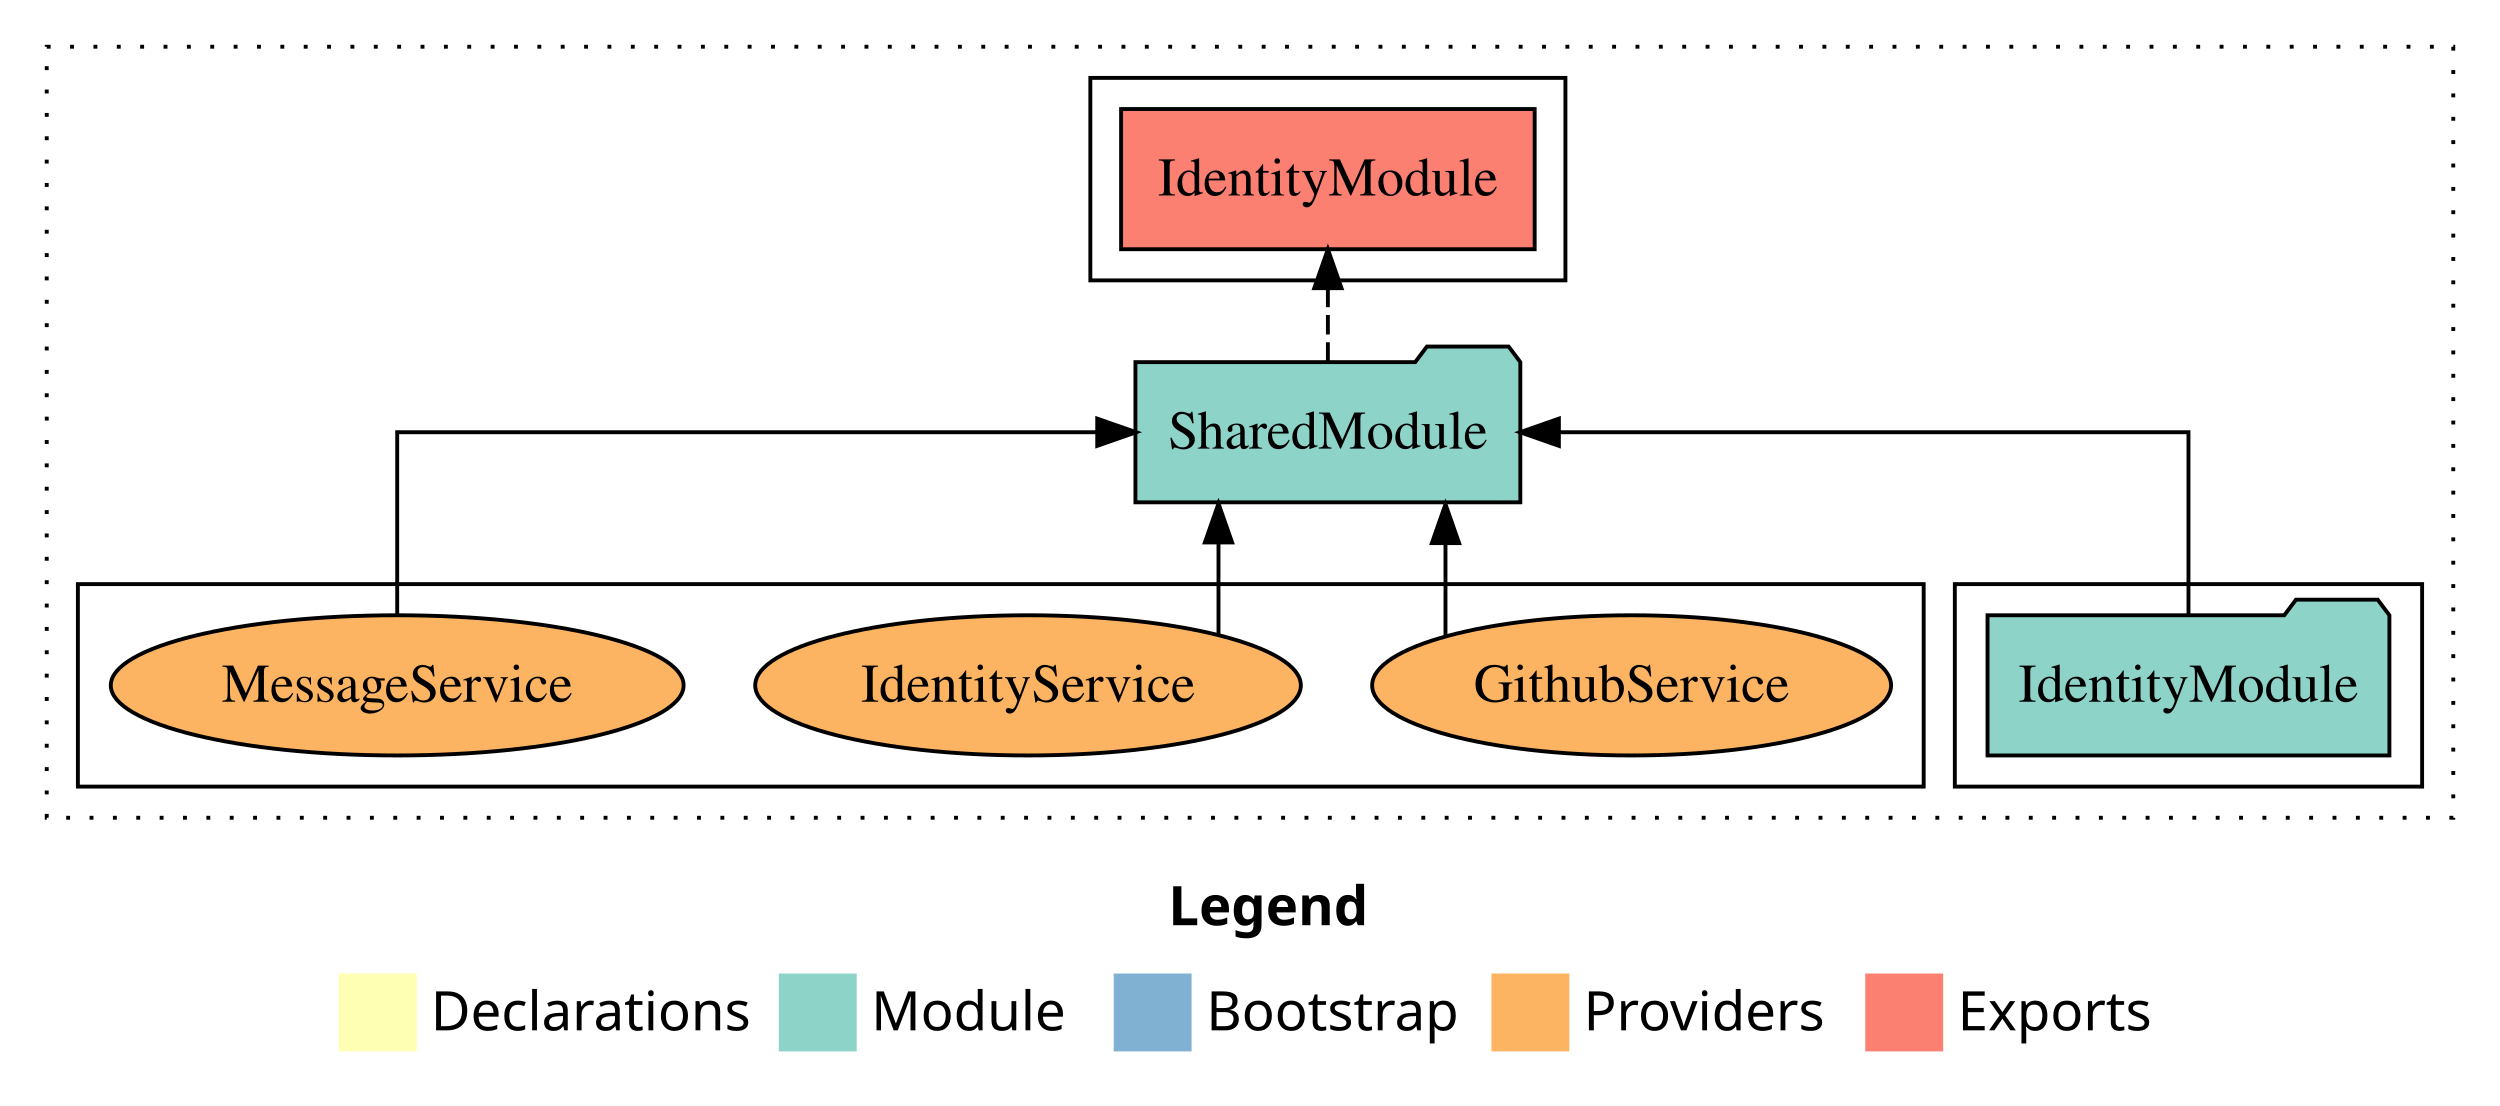
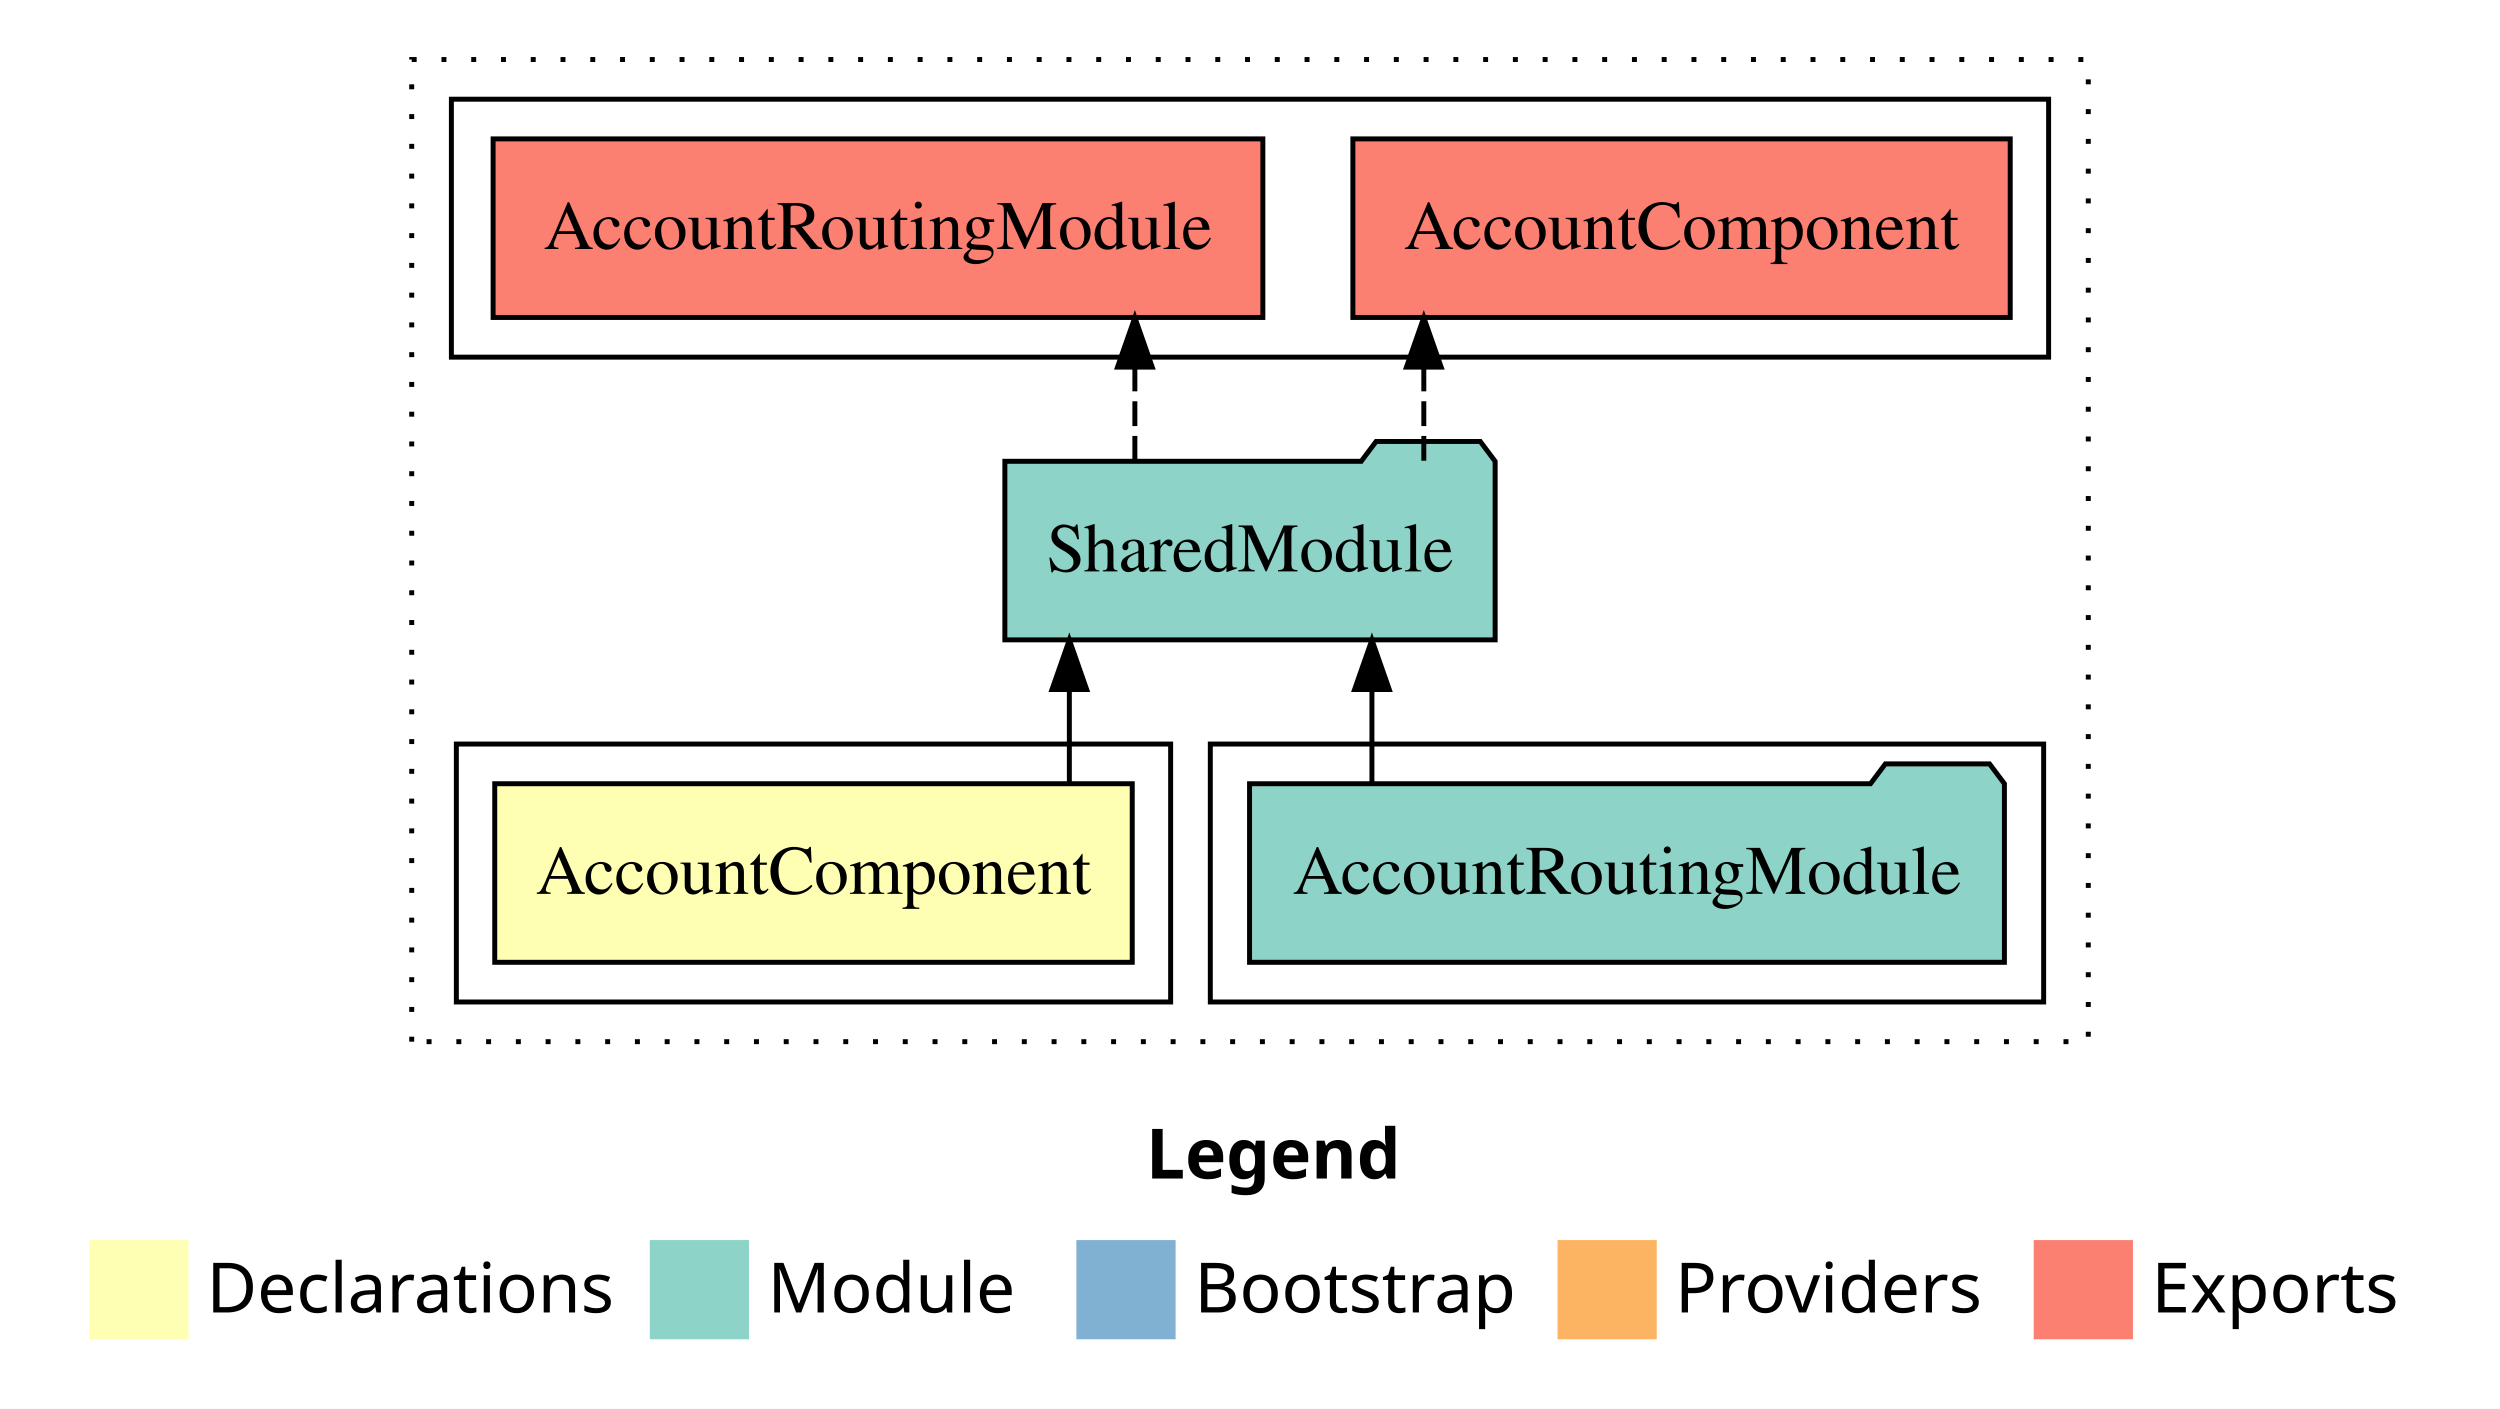
- <svg xmlns="http://www.w3.org/2000/svg" width="642pt" height="284pt" viewBox="0.00 0.00 642.00 284.00">
+ <svg xmlns="http://www.w3.org/2000/svg" width="504pt" height="284pt" viewBox="0.00 0.00 504.00 284.00">
  <g id="graph0" class="graph" transform="scale(1 1) rotate(0) translate(4 280)">
-     <polygon fill="white" stroke="transparent" points="-4,4 -4,-280 638,-280 638,4 -4,4" />
-     <text text-anchor="start" x="296.01" y="-42.4" font-family="sans-serif" font-weight="bold" font-size="14.00">Legend</text>
-     <polygon fill="#ffffb3" stroke="transparent" points="83,-10 83,-30 103,-30 103,-10 83,-10" />
-     <text text-anchor="start" x="106.63" y="-15.4" font-family="sans-serif" font-size="14.00">  Declarations</text>
-     <polygon fill="#8dd3c7" stroke="transparent" points="196,-10 196,-30 216,-30 216,-10 196,-10" />
-     <text text-anchor="start" x="219.73" y="-15.4" font-family="sans-serif" font-size="14.00">  Module</text>
-     <polygon fill="#80b1d3" stroke="transparent" points="282,-10 282,-30 302,-30 302,-10 282,-10" />
-     <text text-anchor="start" x="305.78" y="-15.4" font-family="sans-serif" font-size="14.00">  Bootstrap</text>
-     <polygon fill="#fdb462" stroke="transparent" points="379,-10 379,-30 399,-30 399,-10 379,-10" />
-     <text text-anchor="start" x="402.67" y="-15.4" font-family="sans-serif" font-size="14.00">  Providers</text>
-     <polygon fill="#fb8072" stroke="transparent" points="475,-10 475,-30 495,-30 495,-10 475,-10" />
-     <text text-anchor="start" x="498.73" y="-15.4" font-family="sans-serif" font-size="14.00">  Exports</text>
+     <polygon fill="white" stroke="transparent" points="-4,4 -4,-280 500,-280 500,4 -4,4" />
+     <text text-anchor="start" x="227.01" y="-42.4" font-family="sans-serif" font-weight="bold" font-size="14.00">Legend</text>
+     <polygon fill="#ffffb3" stroke="transparent" points="14,-10 14,-30 34,-30 34,-10 14,-10" />
+     <text text-anchor="start" x="37.63" y="-15.4" font-family="sans-serif" font-size="14.00">  Declarations</text>
+     <polygon fill="#8dd3c7" stroke="transparent" points="127,-10 127,-30 147,-30 147,-10 127,-10" />
+     <text text-anchor="start" x="150.73" y="-15.4" font-family="sans-serif" font-size="14.00">  Module</text>
+     <polygon fill="#80b1d3" stroke="transparent" points="213,-10 213,-30 233,-30 233,-10 213,-10" />
+     <text text-anchor="start" x="236.78" y="-15.4" font-family="sans-serif" font-size="14.00">  Bootstrap</text>
+     <polygon fill="#fdb462" stroke="transparent" points="310,-10 310,-30 330,-30 330,-10 310,-10" />
+     <text text-anchor="start" x="333.67" y="-15.4" font-family="sans-serif" font-size="14.00">  Providers</text>
+     <polygon fill="#fb8072" stroke="transparent" points="406,-10 406,-30 426,-30 426,-10 406,-10" />
+     <text text-anchor="start" x="429.73" y="-15.4" font-family="sans-serif" font-size="14.00">  Exports</text>
    <g id="clust1" class="cluster">
-       <polygon fill="none" stroke="black" stroke-dasharray="1,5" points="8,-70 8,-268 626,-268 626,-70 8,-70" />
+       <polygon fill="none" stroke="black" stroke-dasharray="1,5" points="79,-70 79,-268 417,-268 417,-70 79,-70" />
    </g>
    <g id="clust4" class="cluster">
-       <polygon fill="none" stroke="black" points="276,-208 276,-260 398,-260 398,-208 276,-208" />
+       <polygon fill="none" stroke="black" points="240,-78 240,-130 408,-130 408,-78 240,-78" />
    </g>
-     <g id="clust3" class="cluster">
-       <polygon fill="none" stroke="black" points="498,-78 498,-130 618,-130 618,-78 498,-78" />
+     <g id="clust2" class="cluster">
+       <polygon fill="none" stroke="black" points="88,-78 88,-130 232,-130 232,-78 88,-78" />
    </g>
-     <g id="clust6" class="cluster">
-       <polygon fill="none" stroke="black" points="16,-78 16,-130 490,-130 490,-78 16,-78" />
+     <g id="clust5" class="cluster">
+       <polygon fill="none" stroke="black" points="87,-208 87,-260 409,-260 409,-208 87,-208" />
    </g>
    <g id="node1" class="node">
-       <polygon fill="#8dd3c7" stroke="black" points="609.6,-122 606.6,-126 585.6,-126 582.6,-122 506.4,-122 506.4,-86 609.6,-86 609.6,-122" />
-       <text text-anchor="middle" x="558" y="-99.8" font-family="Times,serif" font-size="14.00">IdentityModule</text>
+       <polygon fill="#ffffb3" stroke="black" points="224.26,-122 95.74,-122 95.74,-86 224.26,-86 224.26,-122" />
+       <text text-anchor="middle" x="160" y="-99.8" font-family="Times,serif" font-size="14.00">AccountComponent</text>
    </g>
    <g id="node2" class="node">
-       <polygon fill="#8dd3c7" stroke="black" points="386.42,-187 383.42,-191 362.42,-191 359.42,-187 287.58,-187 287.58,-151 386.42,-151 386.42,-187" />
-       <text text-anchor="middle" x="337" y="-164.8" font-family="Times,serif" font-size="14.00">SharedModule</text>
+       <polygon fill="#8dd3c7" stroke="black" points="297.42,-187 294.42,-191 273.42,-191 270.42,-187 198.58,-187 198.58,-151 297.42,-151 297.42,-187" />
+       <text text-anchor="middle" x="248" y="-164.8" font-family="Times,serif" font-size="14.00">SharedModule</text>
    </g>
    <g id="edge1" class="edge">
-       <path fill="none" stroke="black" d="M558,-122.11C558,-141.34 558,-169 558,-169 558,-169 396.32,-169 396.32,-169" />
-       <polygon fill="black" stroke="black" points="396.32,-165.5 386.32,-169 396.32,-172.5 396.32,-165.5" />
+       <path fill="none" stroke="black" d="M211.58,-122.11C211.58,-122.11 211.58,-140.99 211.58,-140.99" />
+       <polygon fill="black" stroke="black" points="208.08,-140.99 211.58,-150.99 215.08,-140.99 208.08,-140.99" />
+     </g>
+     <g id="node4" class="node">
+       <polygon fill="#fb8072" stroke="black" points="401.26,-252 268.74,-252 268.74,-216 401.26,-216 401.26,-252" />
+       <text text-anchor="middle" x="335" y="-229.8" font-family="Times,serif" font-size="14.00">AccountComponent </text>
+     </g>
+     <g id="edge3" class="edge">
+       <path fill="none" stroke="black" stroke-dasharray="5,2" d="M283.04,-187.11C283.04,-187.11 283.04,-205.99 283.04,-205.99" />
+       <polygon fill="black" stroke="black" points="279.54,-205.99 283.04,-215.99 286.54,-205.99 279.54,-205.99" />
+     </g>
+     <g id="node5" class="node">
+       <polygon fill="#fb8072" stroke="black" points="250.59,-252 95.41,-252 95.41,-216 250.59,-216 250.59,-252" />
+       <text text-anchor="middle" x="173" y="-229.8" font-family="Times,serif" font-size="14.00">AccountRoutingModule </text>
+     </g>
+     <g id="edge4" class="edge">
+       <path fill="none" stroke="black" stroke-dasharray="5,2" d="M224.79,-187.11C224.79,-187.11 224.79,-205.99 224.79,-205.99" />
+       <polygon fill="black" stroke="black" points="221.29,-205.99 224.79,-215.99 228.29,-205.99 221.29,-205.99" />
    </g>
    <g id="node3" class="node">
-       <polygon fill="#fb8072" stroke="black" points="390.1,-252 283.9,-252 283.9,-216 390.1,-216 390.1,-252" />
-       <text text-anchor="middle" x="337" y="-229.8" font-family="Times,serif" font-size="14.00">IdentityModule </text>
+       <polygon fill="#8dd3c7" stroke="black" points="400.09,-122 397.09,-126 376.09,-126 373.09,-122 247.91,-122 247.91,-86 400.09,-86 400.09,-122" />
+       <text text-anchor="middle" x="324" y="-99.8" font-family="Times,serif" font-size="14.00">AccountRoutingModule</text>
    </g>
    <g id="edge2" class="edge">
-       <path fill="none" stroke="black" stroke-dasharray="5,2" d="M337,-187.11C337,-187.11 337,-205.99 337,-205.99" />
-       <polygon fill="black" stroke="black" points="333.5,-205.99 337,-215.99 340.5,-205.99 333.5,-205.99" />
-     </g>
-     <g id="node4" class="node">
-       <ellipse fill="#fdb462" stroke="black" cx="415" cy="-104" rx="66.63" ry="18" />
-       <text text-anchor="middle" x="415" y="-99.8" font-family="Times,serif" font-size="14.00">GithubService</text>
-     </g>
-     <g id="edge3" class="edge">
-       <path fill="none" stroke="black" d="M367.2,-116.84C367.2,-116.84 367.2,-140.52 367.2,-140.52" />
-       <polygon fill="black" stroke="black" points="363.7,-140.52 367.2,-150.52 370.7,-140.52 363.7,-140.52" />
-     </g>
-     <g id="node5" class="node">
-       <ellipse fill="#fdb462" stroke="black" cx="260" cy="-104" rx="70.06" ry="18" />
-       <text text-anchor="middle" x="260" y="-99.8" font-family="Times,serif" font-size="14.00">IdentityService</text>
-     </g>
-     <g id="edge4" class="edge">
-       <path fill="none" stroke="black" d="M308.91,-117.15C308.91,-117.15 308.91,-140.69 308.91,-140.69" />
-       <polygon fill="black" stroke="black" points="305.41,-140.69 308.91,-150.69 312.41,-140.69 305.41,-140.69" />
-     </g>
-     <g id="node6" class="node">
-       <ellipse fill="#fdb462" stroke="black" cx="98" cy="-104" rx="73.55" ry="18" />
-       <text text-anchor="middle" x="98" y="-99.8" font-family="Times,serif" font-size="14.00">MessageService</text>
-     </g>
-     <g id="edge5" class="edge">
-       <path fill="none" stroke="black" d="M98,-122.11C98,-141.34 98,-169 98,-169 98,-169 277.77,-169 277.77,-169" />
-       <polygon fill="black" stroke="black" points="277.77,-172.5 287.77,-169 277.77,-165.5 277.77,-172.5" />
+       <path fill="none" stroke="black" d="M272.58,-122.11C272.58,-122.11 272.58,-140.99 272.58,-140.99" />
+       <polygon fill="black" stroke="black" points="269.08,-140.99 272.58,-150.99 276.08,-140.99 269.08,-140.99" />
    </g>
  </g>
</svg>
